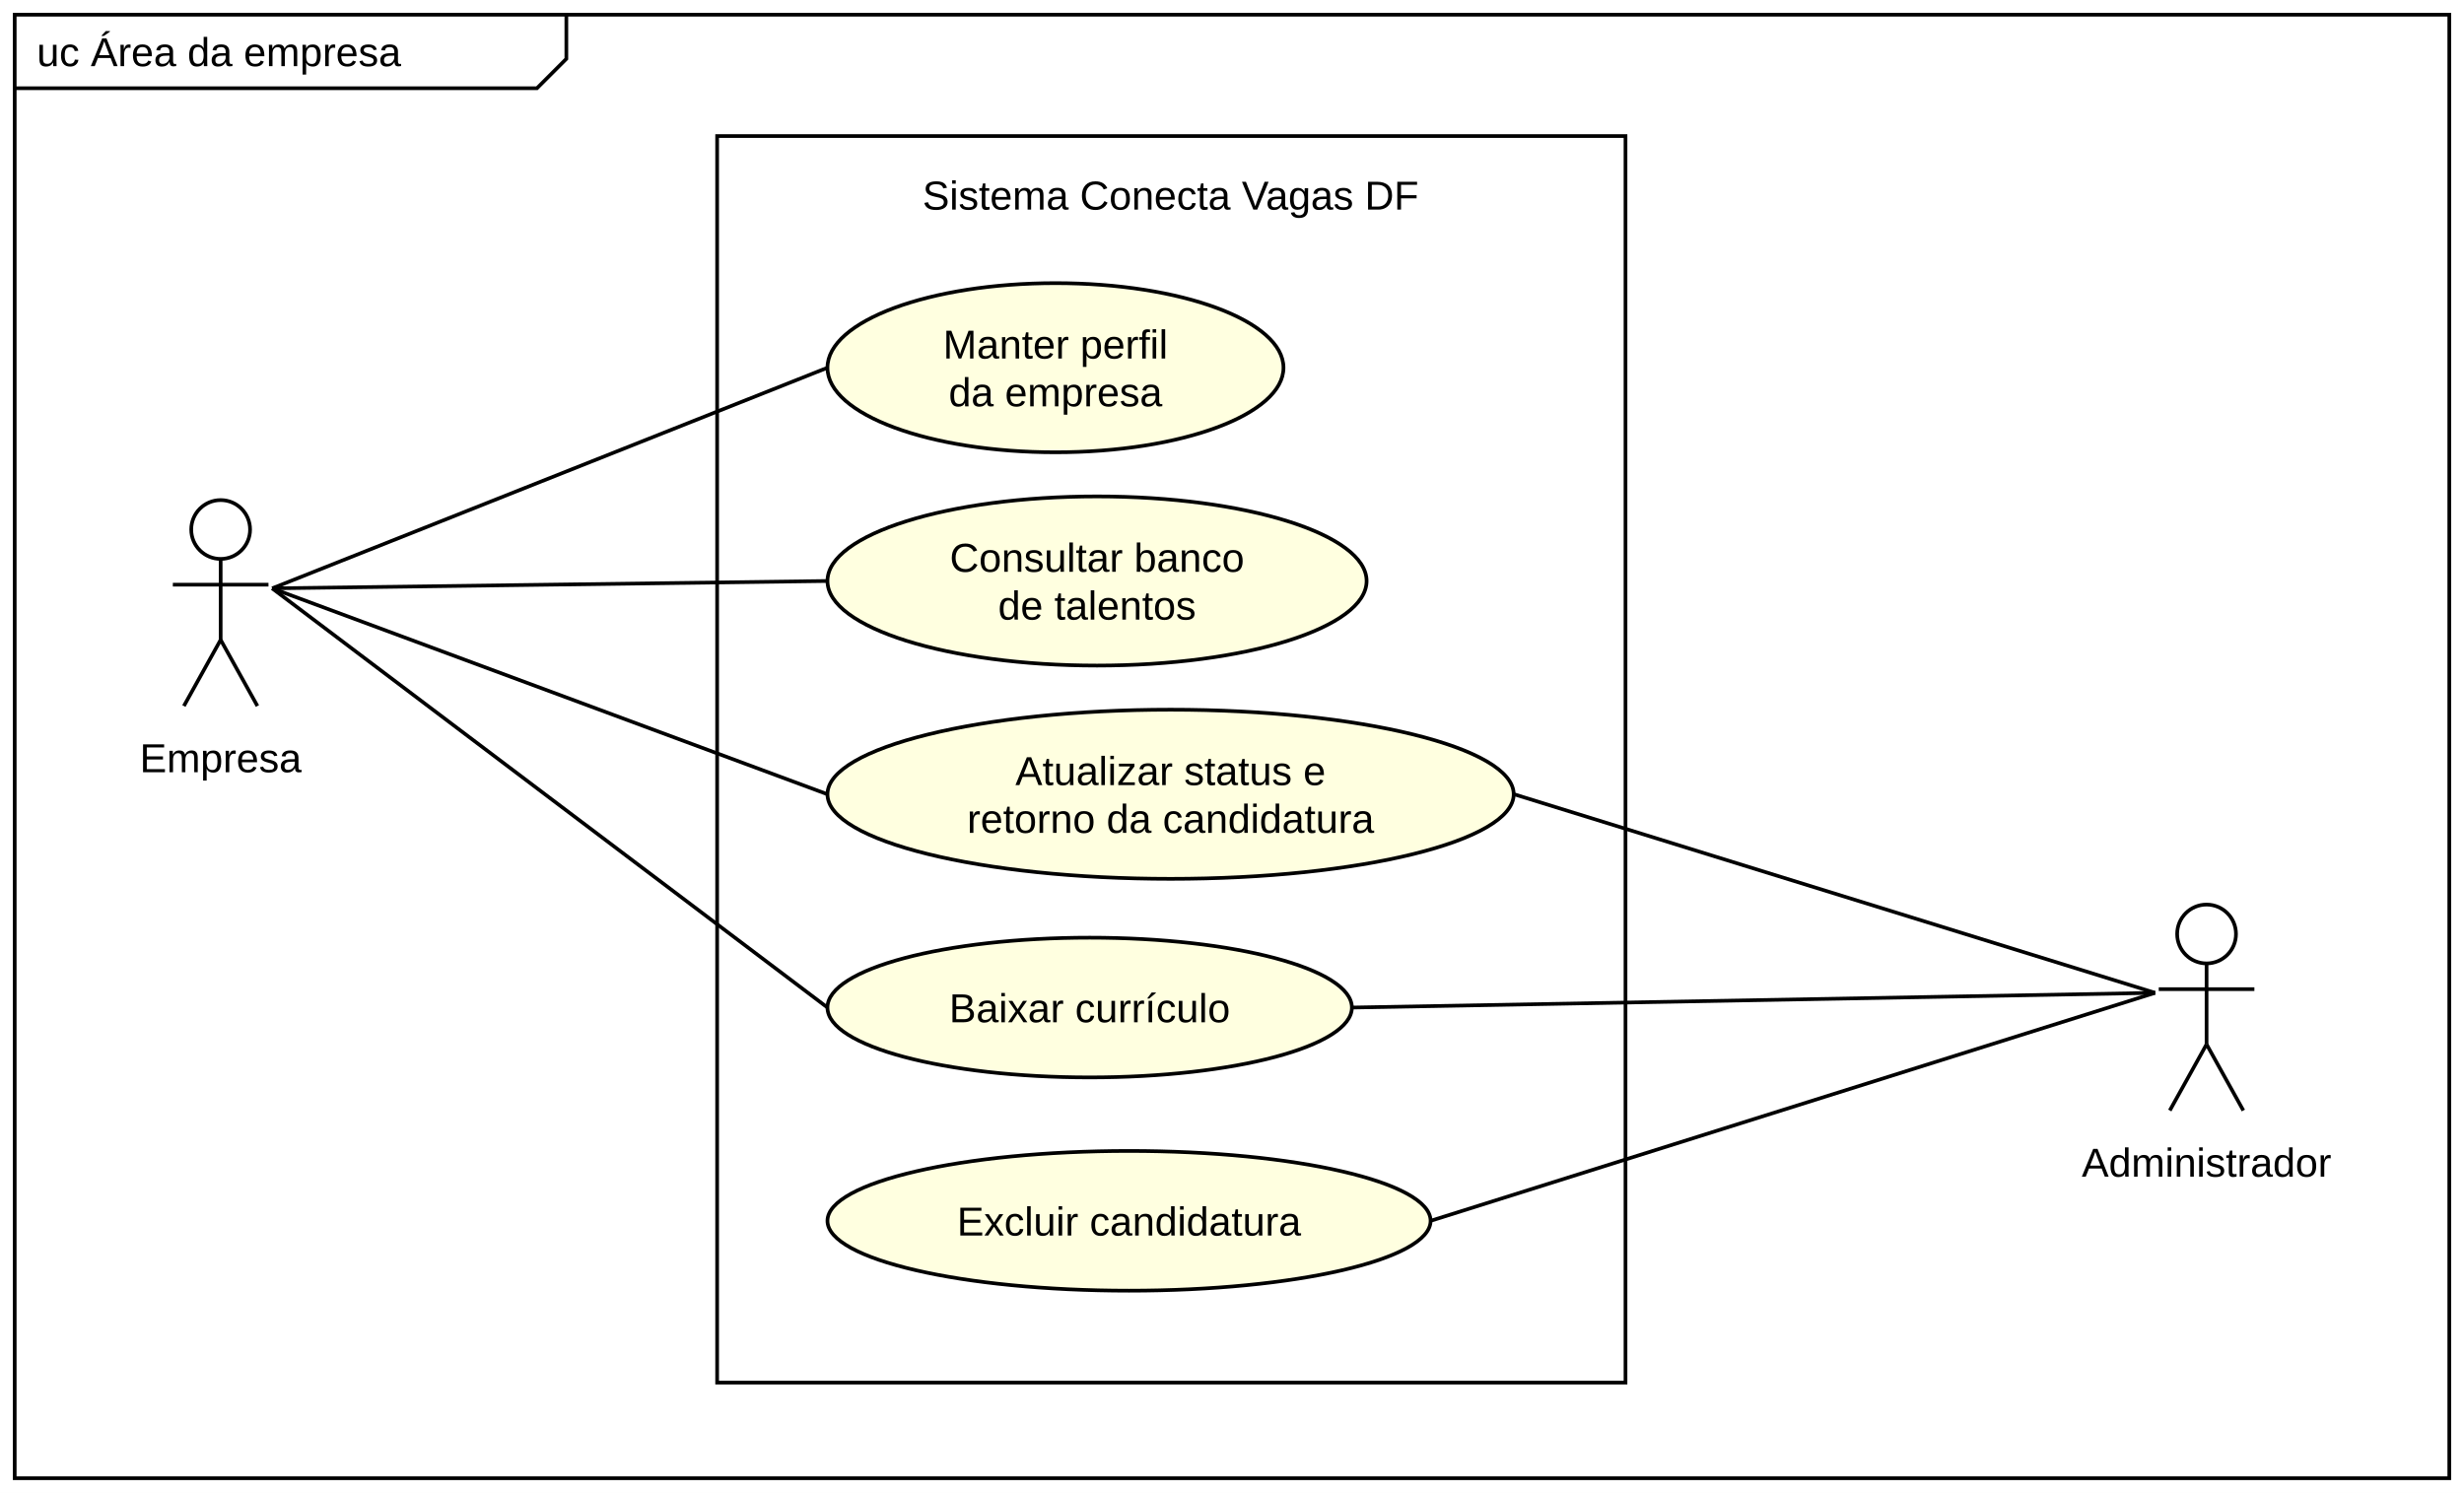
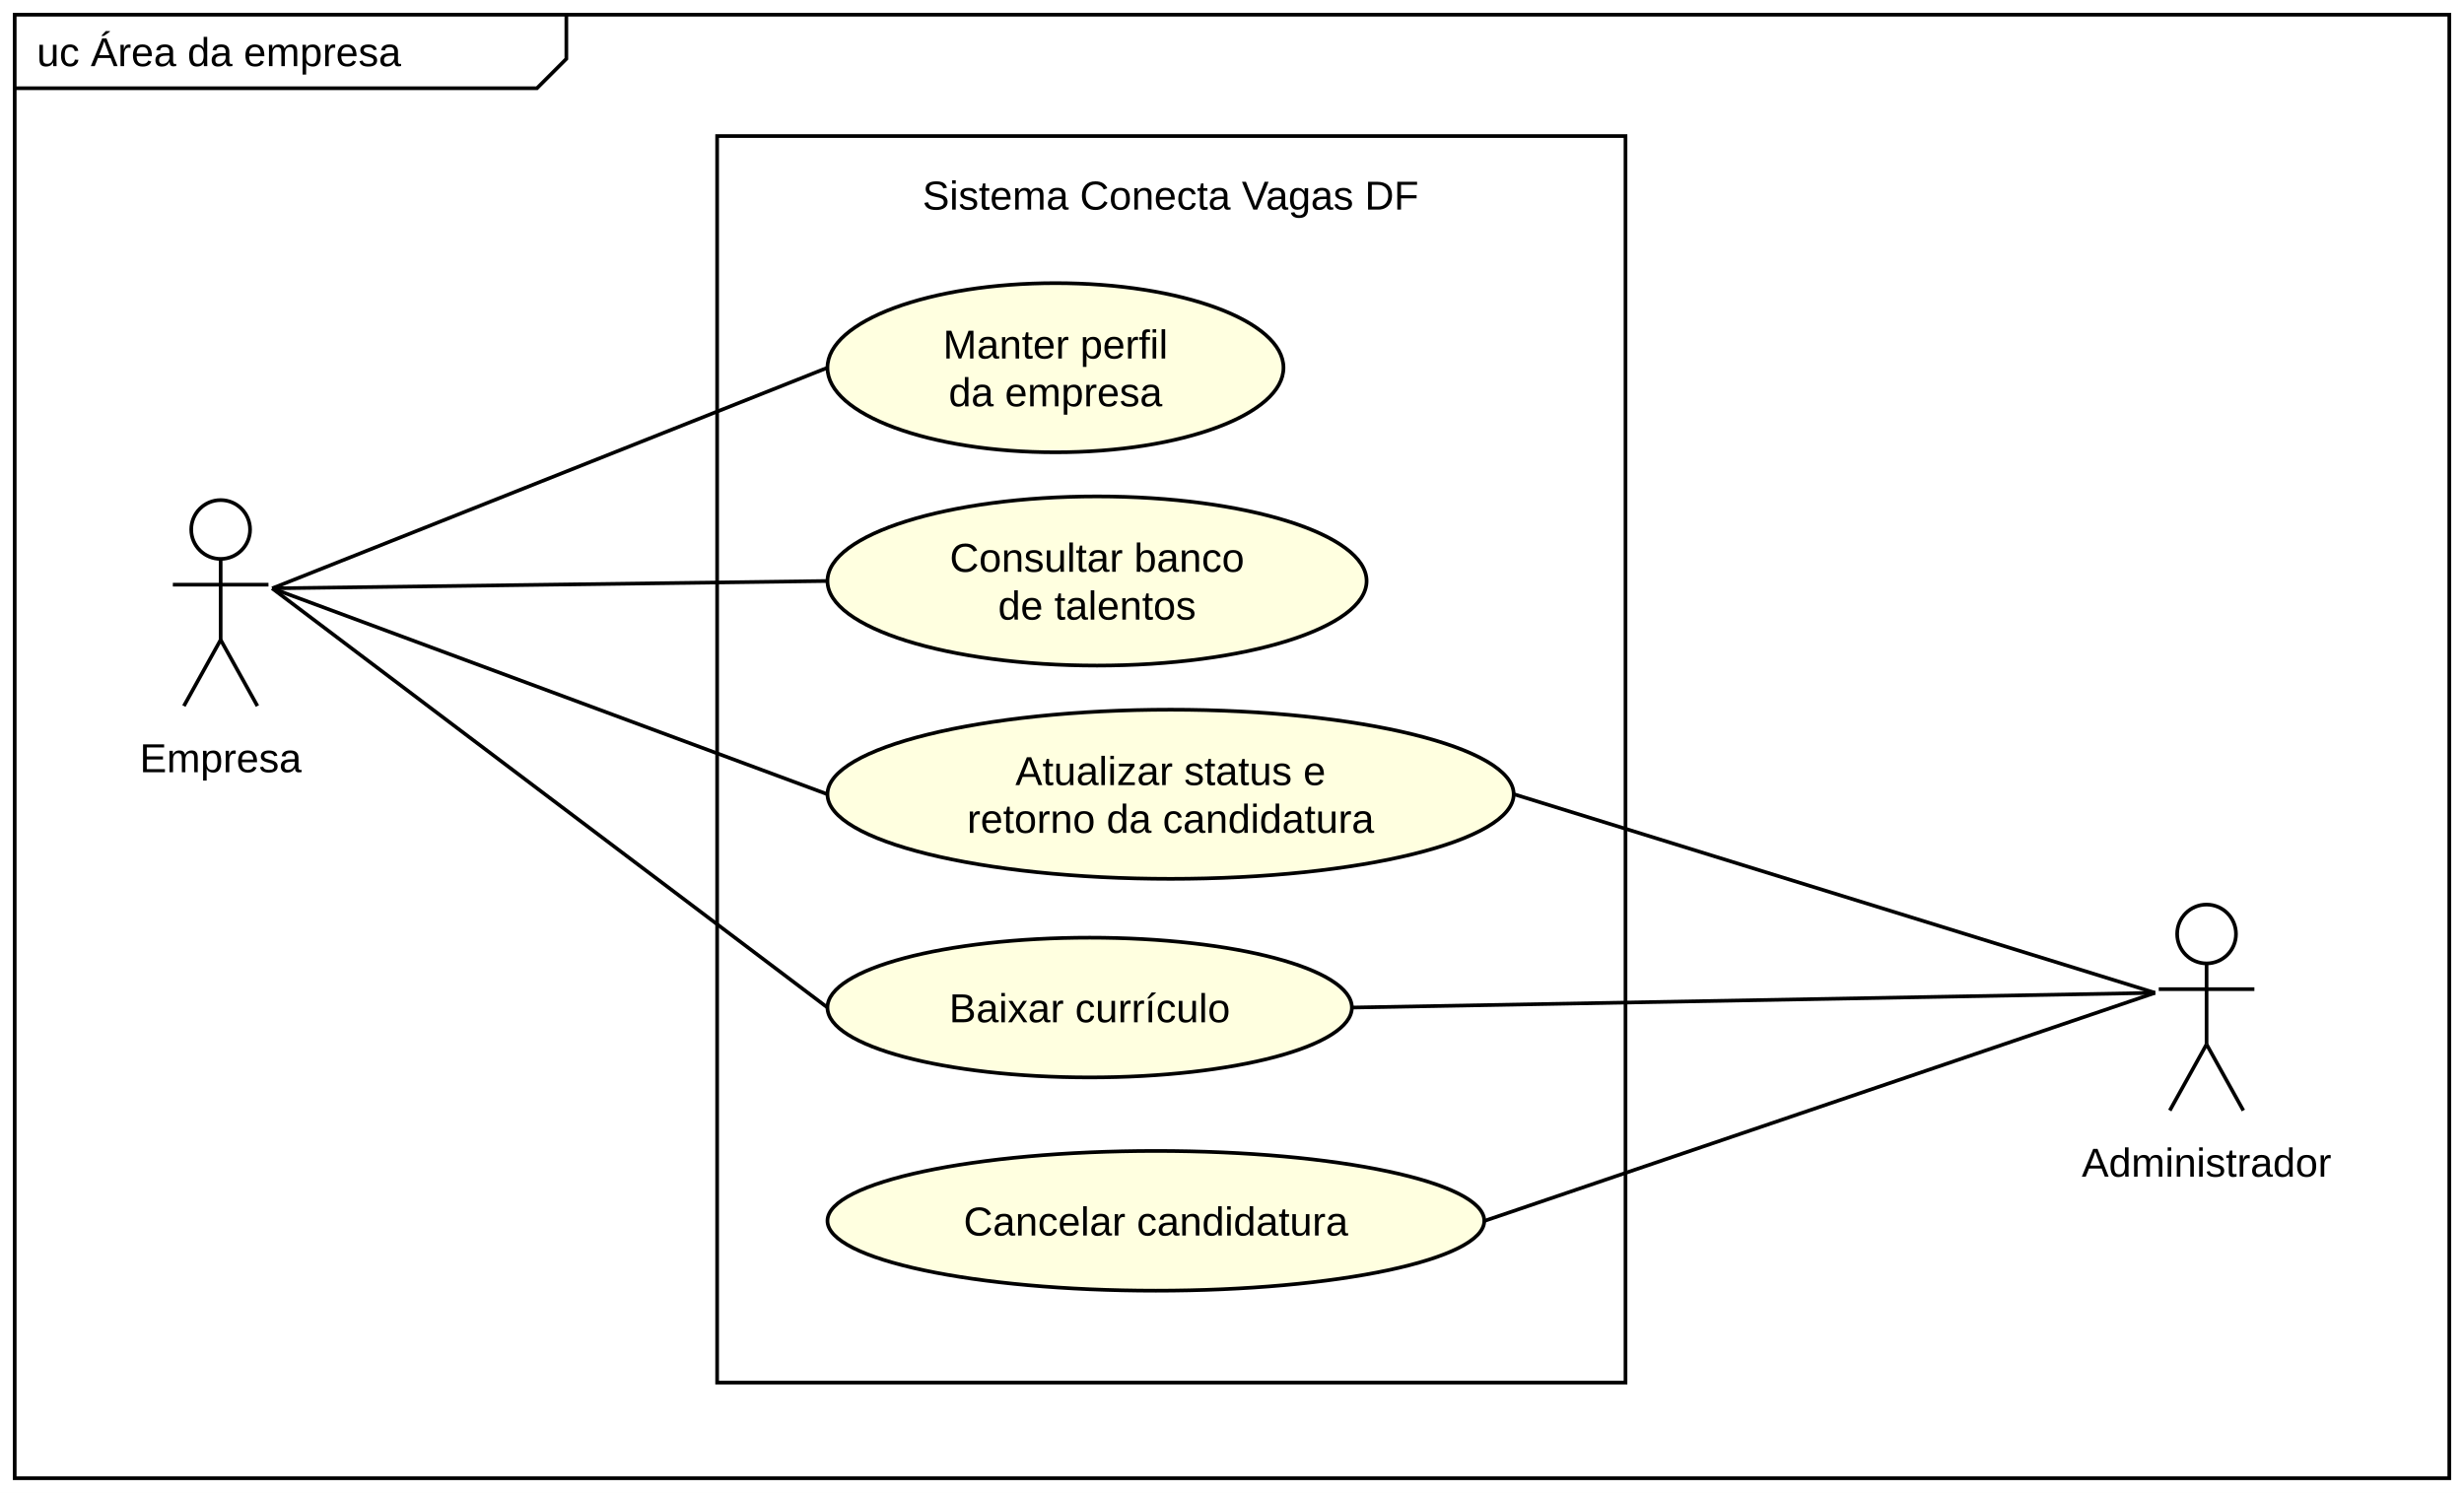
<svg xmlns="http://www.w3.org/2000/svg" width="670" height="406" viewBox="0 0 670 406">
  <rect x="0" y="0" width="670" height="406" fill="#fff" />
  <rect x="4" y="4" width="662" height="398" fill="none" stroke="#000" stroke-width="1" />
  <polygon points="4,4 154,4 154,16 146,24 4,24" fill="#fff" stroke="#000" stroke-width="1" />
  <text x="10" y="18" font-family="Arial, Helvetica, sans-serif" font-size="11" text-anchor="start">uc Área da empresa</text>
  <rect x="195" y="37" width="247" height="339" fill="#fff" stroke="#000" stroke-width="1" />
  <text x="318.3" y="57" font-family="Arial, Helvetica, sans-serif" font-size="11" text-anchor="middle">Sistema Conecta Vagas DF</text>
  <line x1="74" y1="160" x2="225" y2="100" stroke="#000" stroke-width="1" />
  <line x1="74" y1="160" x2="225" y2="158" stroke="#000" stroke-width="1" />
  <line x1="74" y1="160" x2="225" y2="216" stroke="#000" stroke-width="1" />
  <line x1="74" y1="160" x2="225" y2="274" stroke="#000" stroke-width="1" />
  <line x1="586" y1="270" x2="411.7" y2="216" stroke="#000" stroke-width="1" />
  <line x1="586" y1="270" x2="367.7" y2="274" stroke="#000" stroke-width="1" />
-   <line x1="586" y1="270" x2="389" y2="332" stroke="#000" stroke-width="1" />
+   <line x1="586" y1="270" x2="403.7" y2="332" stroke="#000" stroke-width="1" />
  <ellipse cx="287" cy="100" rx="62" ry="23" fill="#FFFFE0" stroke="#000" stroke-width="1" />
  <text x="287" y="97.5" font-family="Arial, Helvetica, sans-serif" font-size="11" text-anchor="middle">Manter perfil</text>
  <text x="287" y="110.5" font-family="Arial, Helvetica, sans-serif" font-size="11" text-anchor="middle">da empresa</text>
  <ellipse cx="298.3" cy="158" rx="73.3" ry="23" fill="#FFFFE0" stroke="#000" stroke-width="1" />
  <text x="298.3" y="155.5" font-family="Arial, Helvetica, sans-serif" font-size="11" text-anchor="middle">Consultar banco</text>
  <text x="298.3" y="168.5" font-family="Arial, Helvetica, sans-serif" font-size="11" text-anchor="middle">de talentos</text>
  <ellipse cx="318.3" cy="216" rx="93.3" ry="23" fill="#FFFFE0" stroke="#000" stroke-width="1" />
  <text x="318.3" y="213.5" font-family="Arial, Helvetica, sans-serif" font-size="11" text-anchor="middle">Atualizar status e</text>
  <text x="318.3" y="226.5" font-family="Arial, Helvetica, sans-serif" font-size="11" text-anchor="middle">retorno da candidatura</text>
  <ellipse cx="296.3" cy="274" rx="71.3" ry="19" fill="#FFFFE0" stroke="#000" stroke-width="1" />
  <text x="296.3" y="278" font-family="Arial, Helvetica, sans-serif" font-size="11" text-anchor="middle">Baixar currículo</text>
-   <ellipse cx="307" cy="332" rx="82" ry="19" fill="#FFFFE0" stroke="#000" stroke-width="1" />
-   <text x="307" y="336" font-family="Arial, Helvetica, sans-serif" font-size="11" text-anchor="middle">Excluir candidatura</text>
+   <ellipse cx="314.3" cy="332" rx="89.3" ry="19" fill="#FFFFE0" stroke="#000" stroke-width="1" />
+   <text x="314.3" y="336" font-family="Arial, Helvetica, sans-serif" font-size="11" text-anchor="middle">Cancelar candidatura</text>
  <g stroke="#000" stroke-width="1" fill="none">
    <circle cx="60" cy="144" r="8" fill="#fff" />
    <line x1="60" y1="152" x2="60" y2="174" />
    <line x1="47" y1="159" x2="73" y2="159" />
    <line x1="60" y1="174" x2="50" y2="192" />
    <line x1="60" y1="174" x2="70" y2="192" />
  </g>
  <text x="60" y="210" font-family="Arial, Helvetica, sans-serif" font-size="11" text-anchor="middle">Empresa</text>
  <g stroke="#000" stroke-width="1" fill="none">
    <circle cx="600" cy="254" r="8" fill="#fff" />
    <line x1="600" y1="262" x2="600" y2="284" />
    <line x1="587" y1="269" x2="613" y2="269" />
    <line x1="600" y1="284" x2="590" y2="302" />
    <line x1="600" y1="284" x2="610" y2="302" />
  </g>
  <text x="600" y="320" font-family="Arial, Helvetica, sans-serif" font-size="11" text-anchor="middle">Administrador</text>
</svg>
